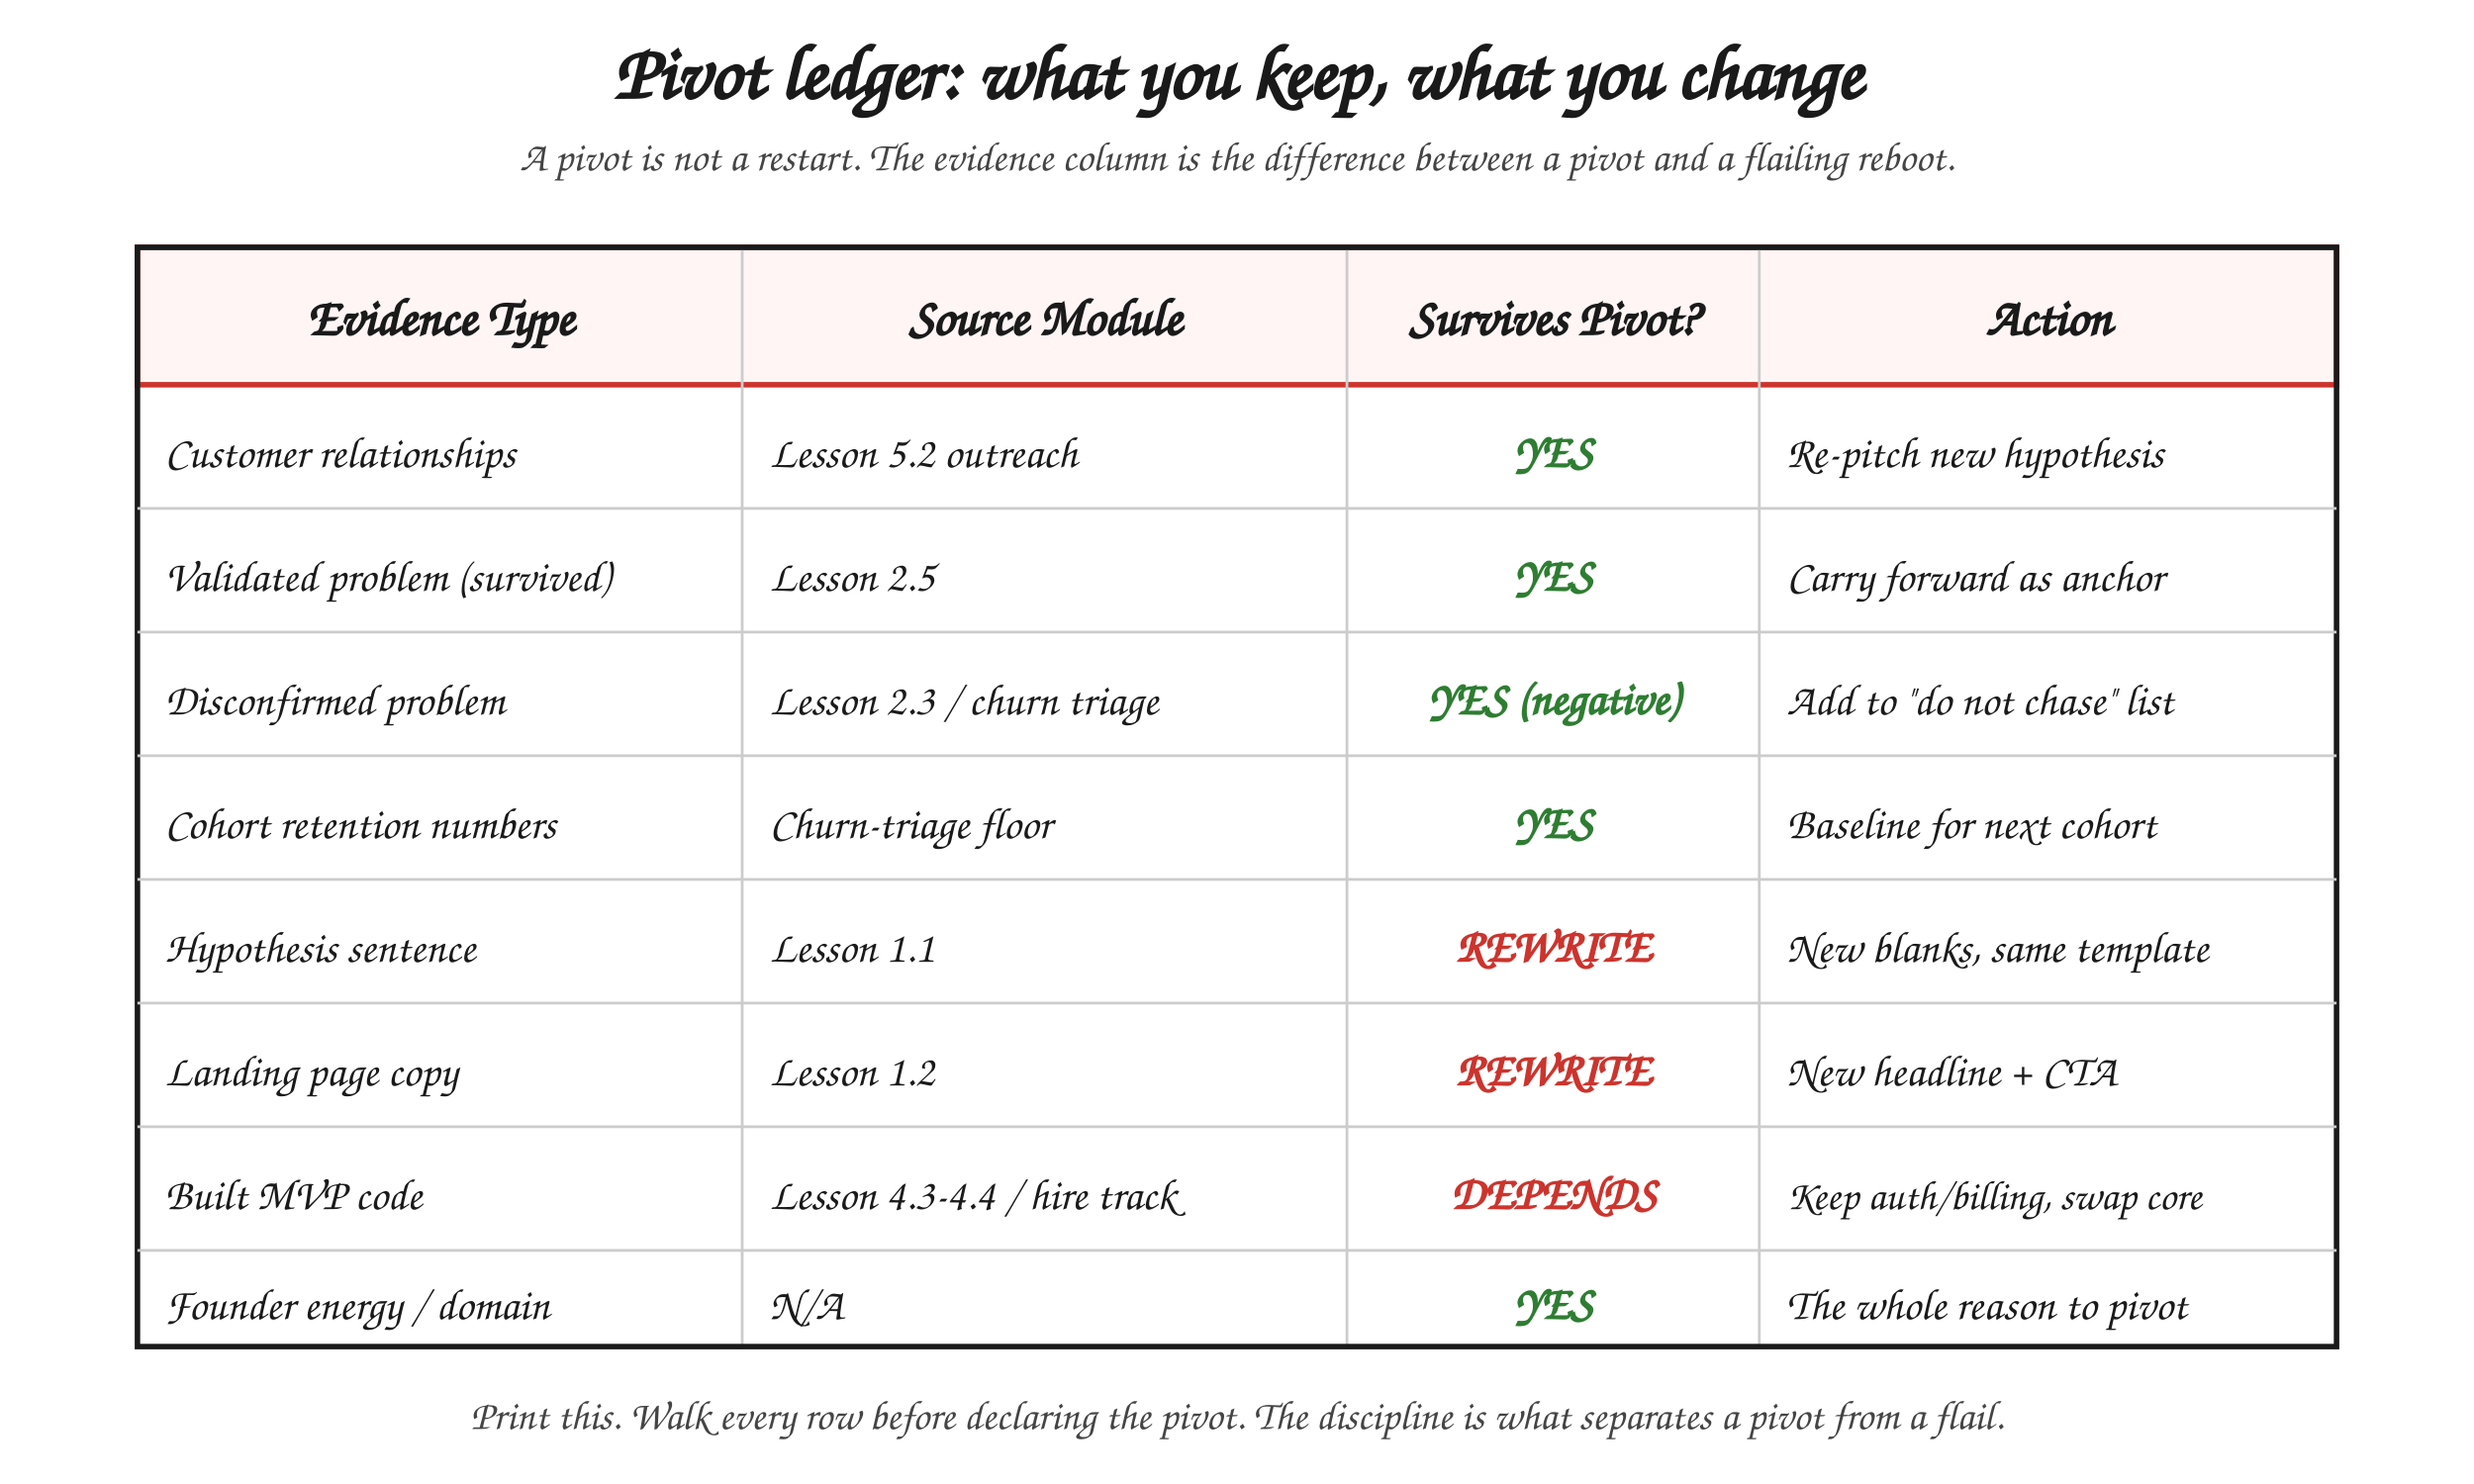
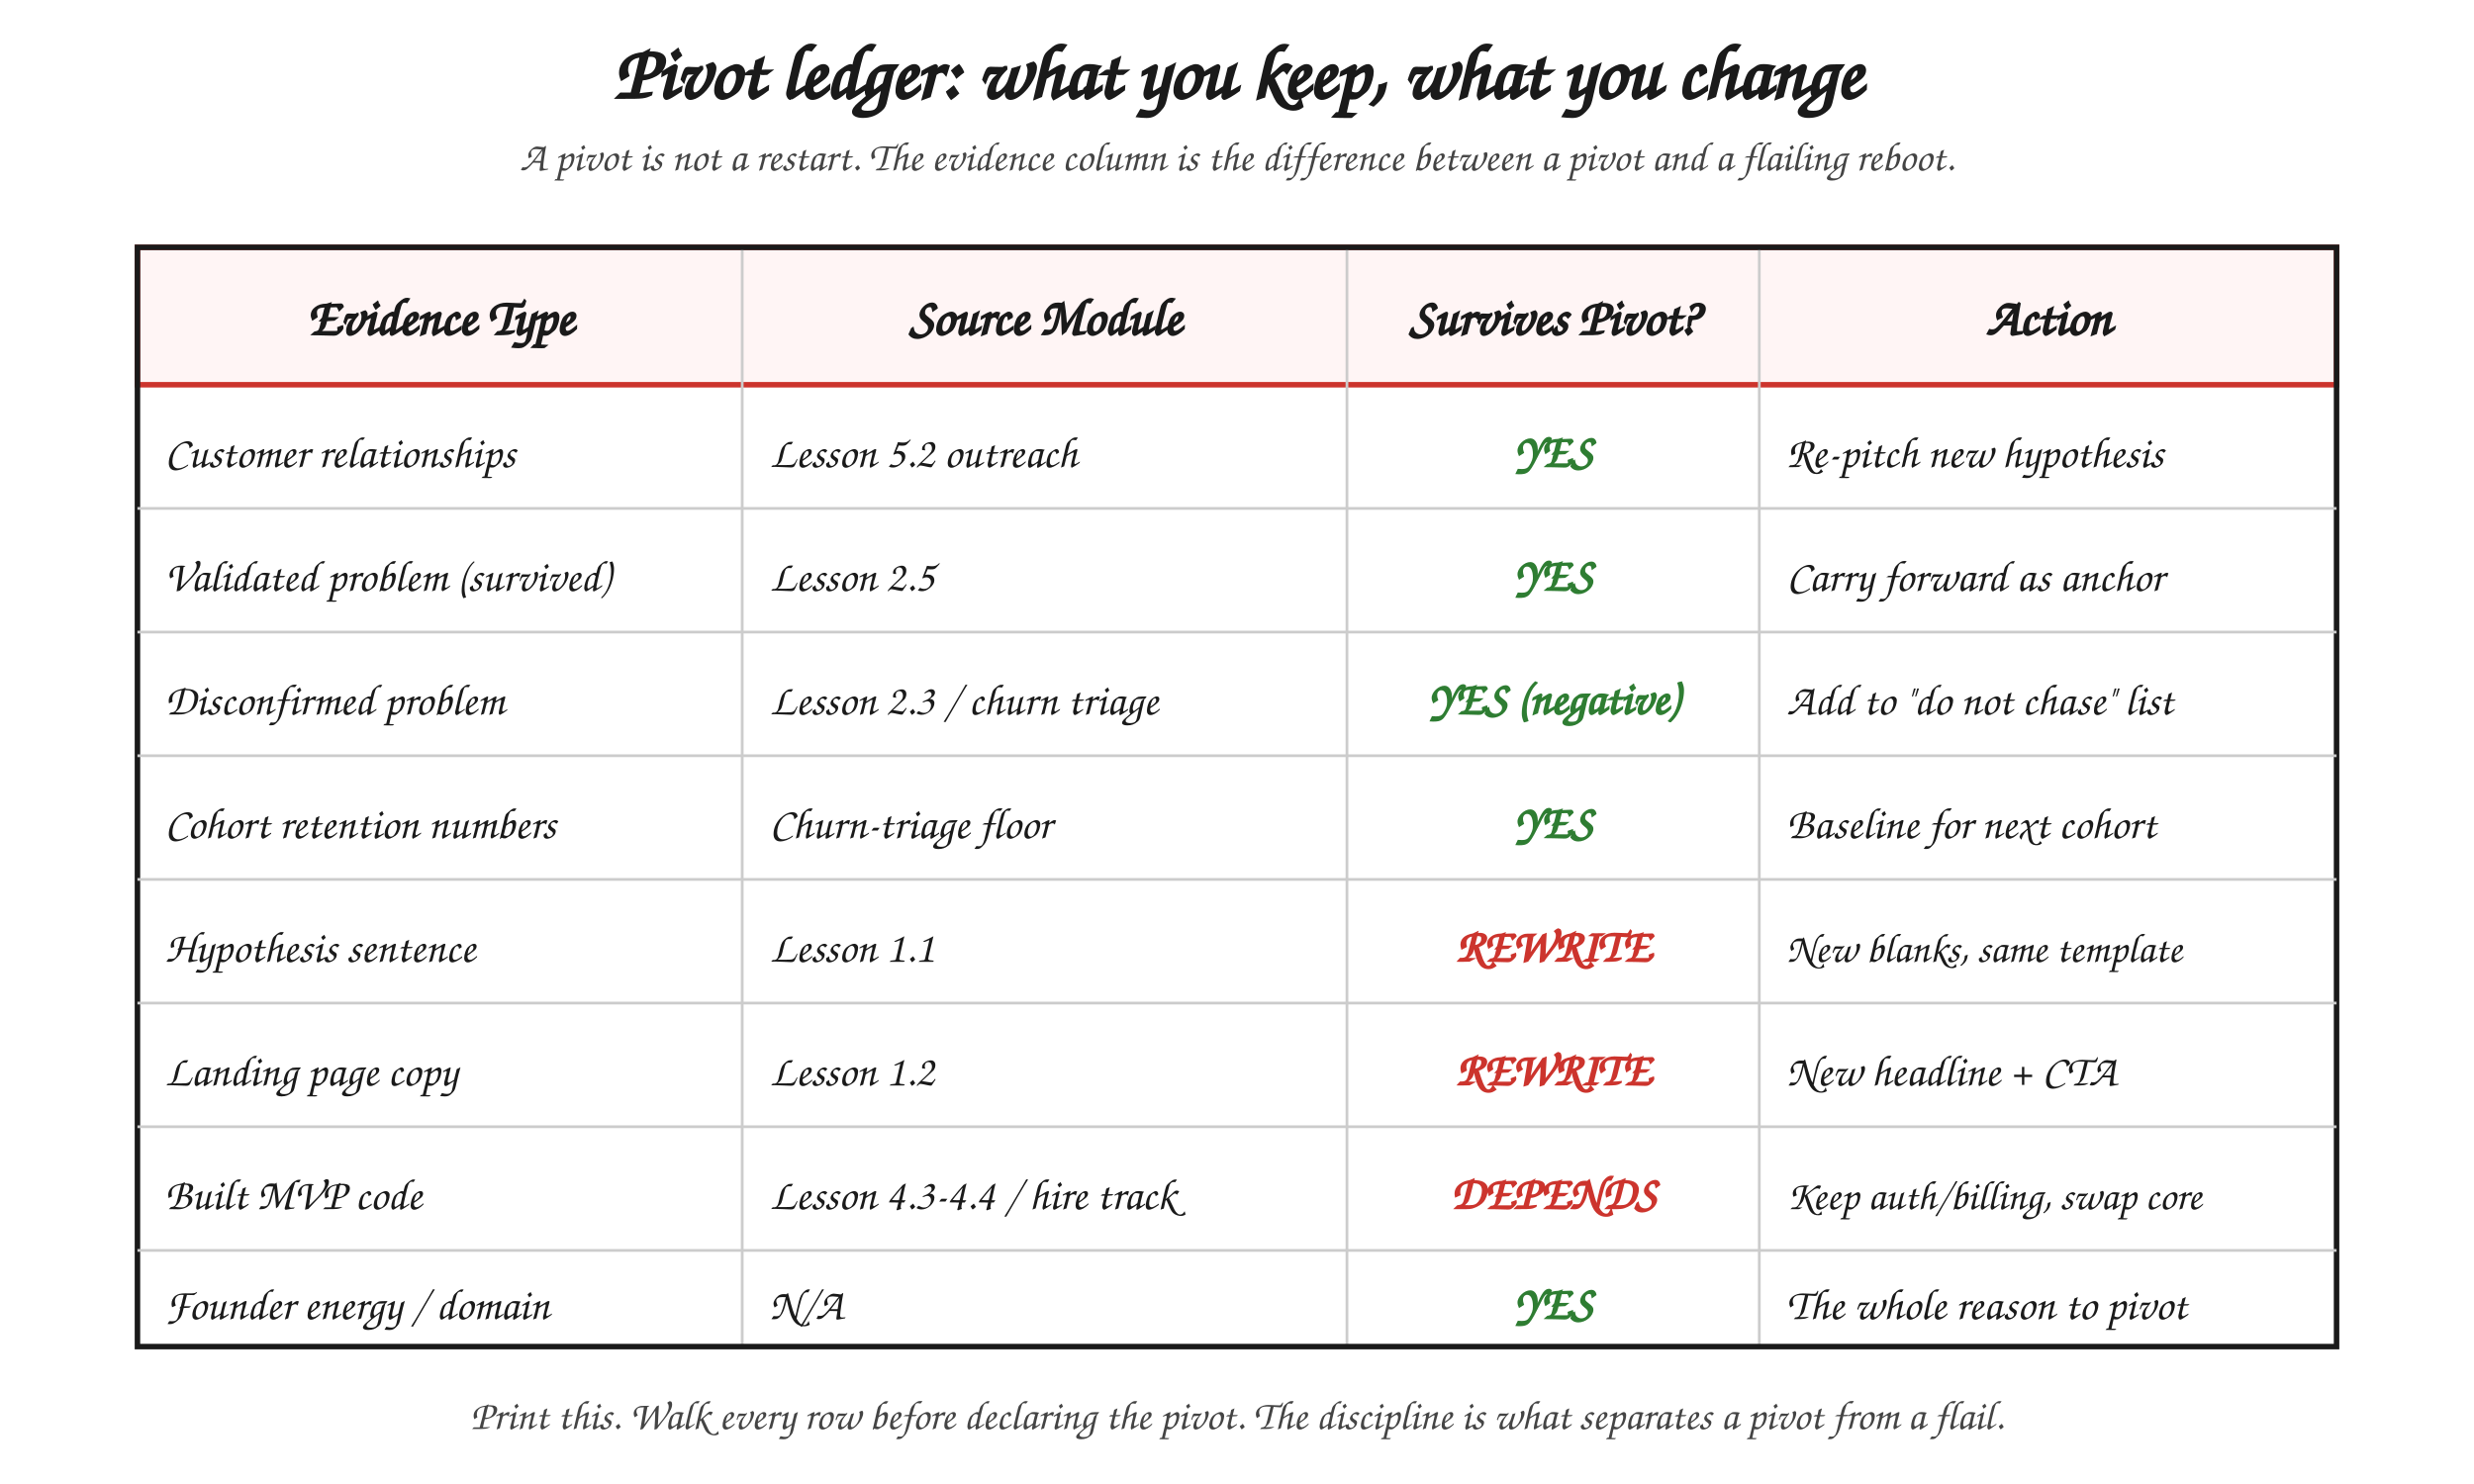
<svg xmlns="http://www.w3.org/2000/svg" viewBox="0 0 900 540" role="img" aria-labelledby="ledger-title">
  <defs>
    <style>
      .heading       { font-family: "Caveat", "Patrick Hand", "Comic Sans MS", cursive; font-size: 28px; fill: #1a1a1a; font-weight: 700; }
      .header        { font-family: "Caveat", "Patrick Hand", "Comic Sans MS", cursive; font-size: 19px; fill: #1a1a1a; font-weight: 700; }
      .row           { font-family: "Caveat", "Patrick Hand", "Comic Sans MS", cursive; font-size: 16px; fill: #1a1a1a; }
      .keep          { font-family: "Caveat", "Patrick Hand", "Comic Sans MS", cursive; font-size: 17px; fill: #2e7d32; font-weight: 700; }
      .drop          { font-family: "Caveat", "Patrick Hand", "Comic Sans MS", cursive; font-size: 17px; fill: #cc342d; font-weight: 700; }
      .note          { font-family: "Caveat", "Patrick Hand", "Comic Sans MS", cursive; font-size: 15px; fill: #444; font-style: italic; }
      .table-bg      { fill: #fefefe; stroke: #1a1a1a; stroke-width: 2; }
      .header-bg     { fill: #fff5f5; stroke: #cc342d; stroke-width: 2; }
      .row-line      { stroke: #ccc; stroke-width: 1; }
    </style>
  </defs>
  <text x="450" y="36" class="heading" text-anchor="middle">Pivot ledger: what you keep, what you change</text>
  <text x="450" y="62" class="note" text-anchor="middle">A pivot is not a restart. The evidence column is the difference between a pivot and a flailing reboot.</text>
  <rect x="50" y="90" width="800" height="50" class="header-bg" />
  <line x1="270" y1="90" x2="270" y2="490" class="row-line" />
  <line x1="490" y1="90" x2="490" y2="490" class="row-line" />
  <line x1="640" y1="90" x2="640" y2="490" class="row-line" />
  <rect x="50" y="90" width="800" height="400" fill="none" stroke="#1a1a1a" stroke-width="2" />
  <text x="160" y="122" class="header" text-anchor="middle">Evidence Type</text>
  <text x="380" y="122" class="header" text-anchor="middle">Source Module</text>
  <text x="565" y="122" class="header" text-anchor="middle">Survives Pivot?</text>
  <text x="745" y="122" class="header" text-anchor="middle">Action</text>
  <text x="60" y="170" class="row">Customer relationships</text>
  <text x="280" y="170" class="row">Lesson 5.2 outreach</text>
  <text x="565" y="170" class="keep" text-anchor="middle">YES</text>
  <text x="650" y="170" class="row">Re-pitch new hypothesis</text>
  <line x1="50" y1="185" x2="850" y2="185" class="row-line" />
  <text x="60" y="215" class="row">Validated problem (survived)</text>
  <text x="280" y="215" class="row">Lesson 2.5</text>
  <text x="565" y="215" class="keep" text-anchor="middle">YES</text>
  <text x="650" y="215" class="row">Carry forward as anchor</text>
  <line x1="50" y1="230" x2="850" y2="230" class="row-line" />
  <text x="60" y="260" class="row">Disconfirmed problem</text>
  <text x="280" y="260" class="row">Lesson 2.3 / churn triage</text>
  <text x="565" y="260" class="keep" text-anchor="middle">YES (negative)</text>
  <text x="650" y="260" class="row">Add to "do not chase" list</text>
  <line x1="50" y1="275" x2="850" y2="275" class="row-line" />
  <text x="60" y="305" class="row">Cohort retention numbers</text>
  <text x="280" y="305" class="row">Churn-triage floor</text>
  <text x="565" y="305" class="keep" text-anchor="middle">YES</text>
  <text x="650" y="305" class="row">Baseline for next cohort</text>
  <line x1="50" y1="320" x2="850" y2="320" class="row-line" />
  <text x="60" y="350" class="row">Hypothesis sentence</text>
  <text x="280" y="350" class="row">Lesson 1.1</text>
  <text x="565" y="350" class="drop" text-anchor="middle">REWRITE</text>
-   <text x="650" y="350" class="row">New blanks, same template</text>
+   <text x="650" y="350" class="row" style="font-size:15px">New blanks, same template</text>
  <line x1="50" y1="365" x2="850" y2="365" class="row-line" />
  <text x="60" y="395" class="row">Landing page copy</text>
  <text x="280" y="395" class="row">Lesson 1.2</text>
  <text x="565" y="395" class="drop" text-anchor="middle">REWRITE</text>
  <text x="650" y="395" class="row">New headline + CTA</text>
  <line x1="50" y1="410" x2="850" y2="410" class="row-line" />
  <text x="60" y="440" class="row">Built MVP code</text>
  <text x="280" y="440" class="row">Lesson 4.3-4.4 / hire track</text>
  <text x="565" y="440" class="drop" text-anchor="middle">DEPENDS</text>
  <text x="650" y="440" class="row" style="font-size:15px">Keep auth/billing, swap core</text>
  <line x1="50" y1="455" x2="850" y2="455" class="row-line" />
  <text x="60" y="480" class="row">Founder energy / domain</text>
  <text x="280" y="480" class="row">N/A</text>
  <text x="565" y="480" class="keep" text-anchor="middle">YES</text>
  <text x="650" y="480" class="row">The whole reason to pivot</text>
  <text x="450" y="520" class="note" text-anchor="middle">Print this. Walk every row before declaring the pivot. The discipline is what separates a pivot from a flail.</text>
</svg>
